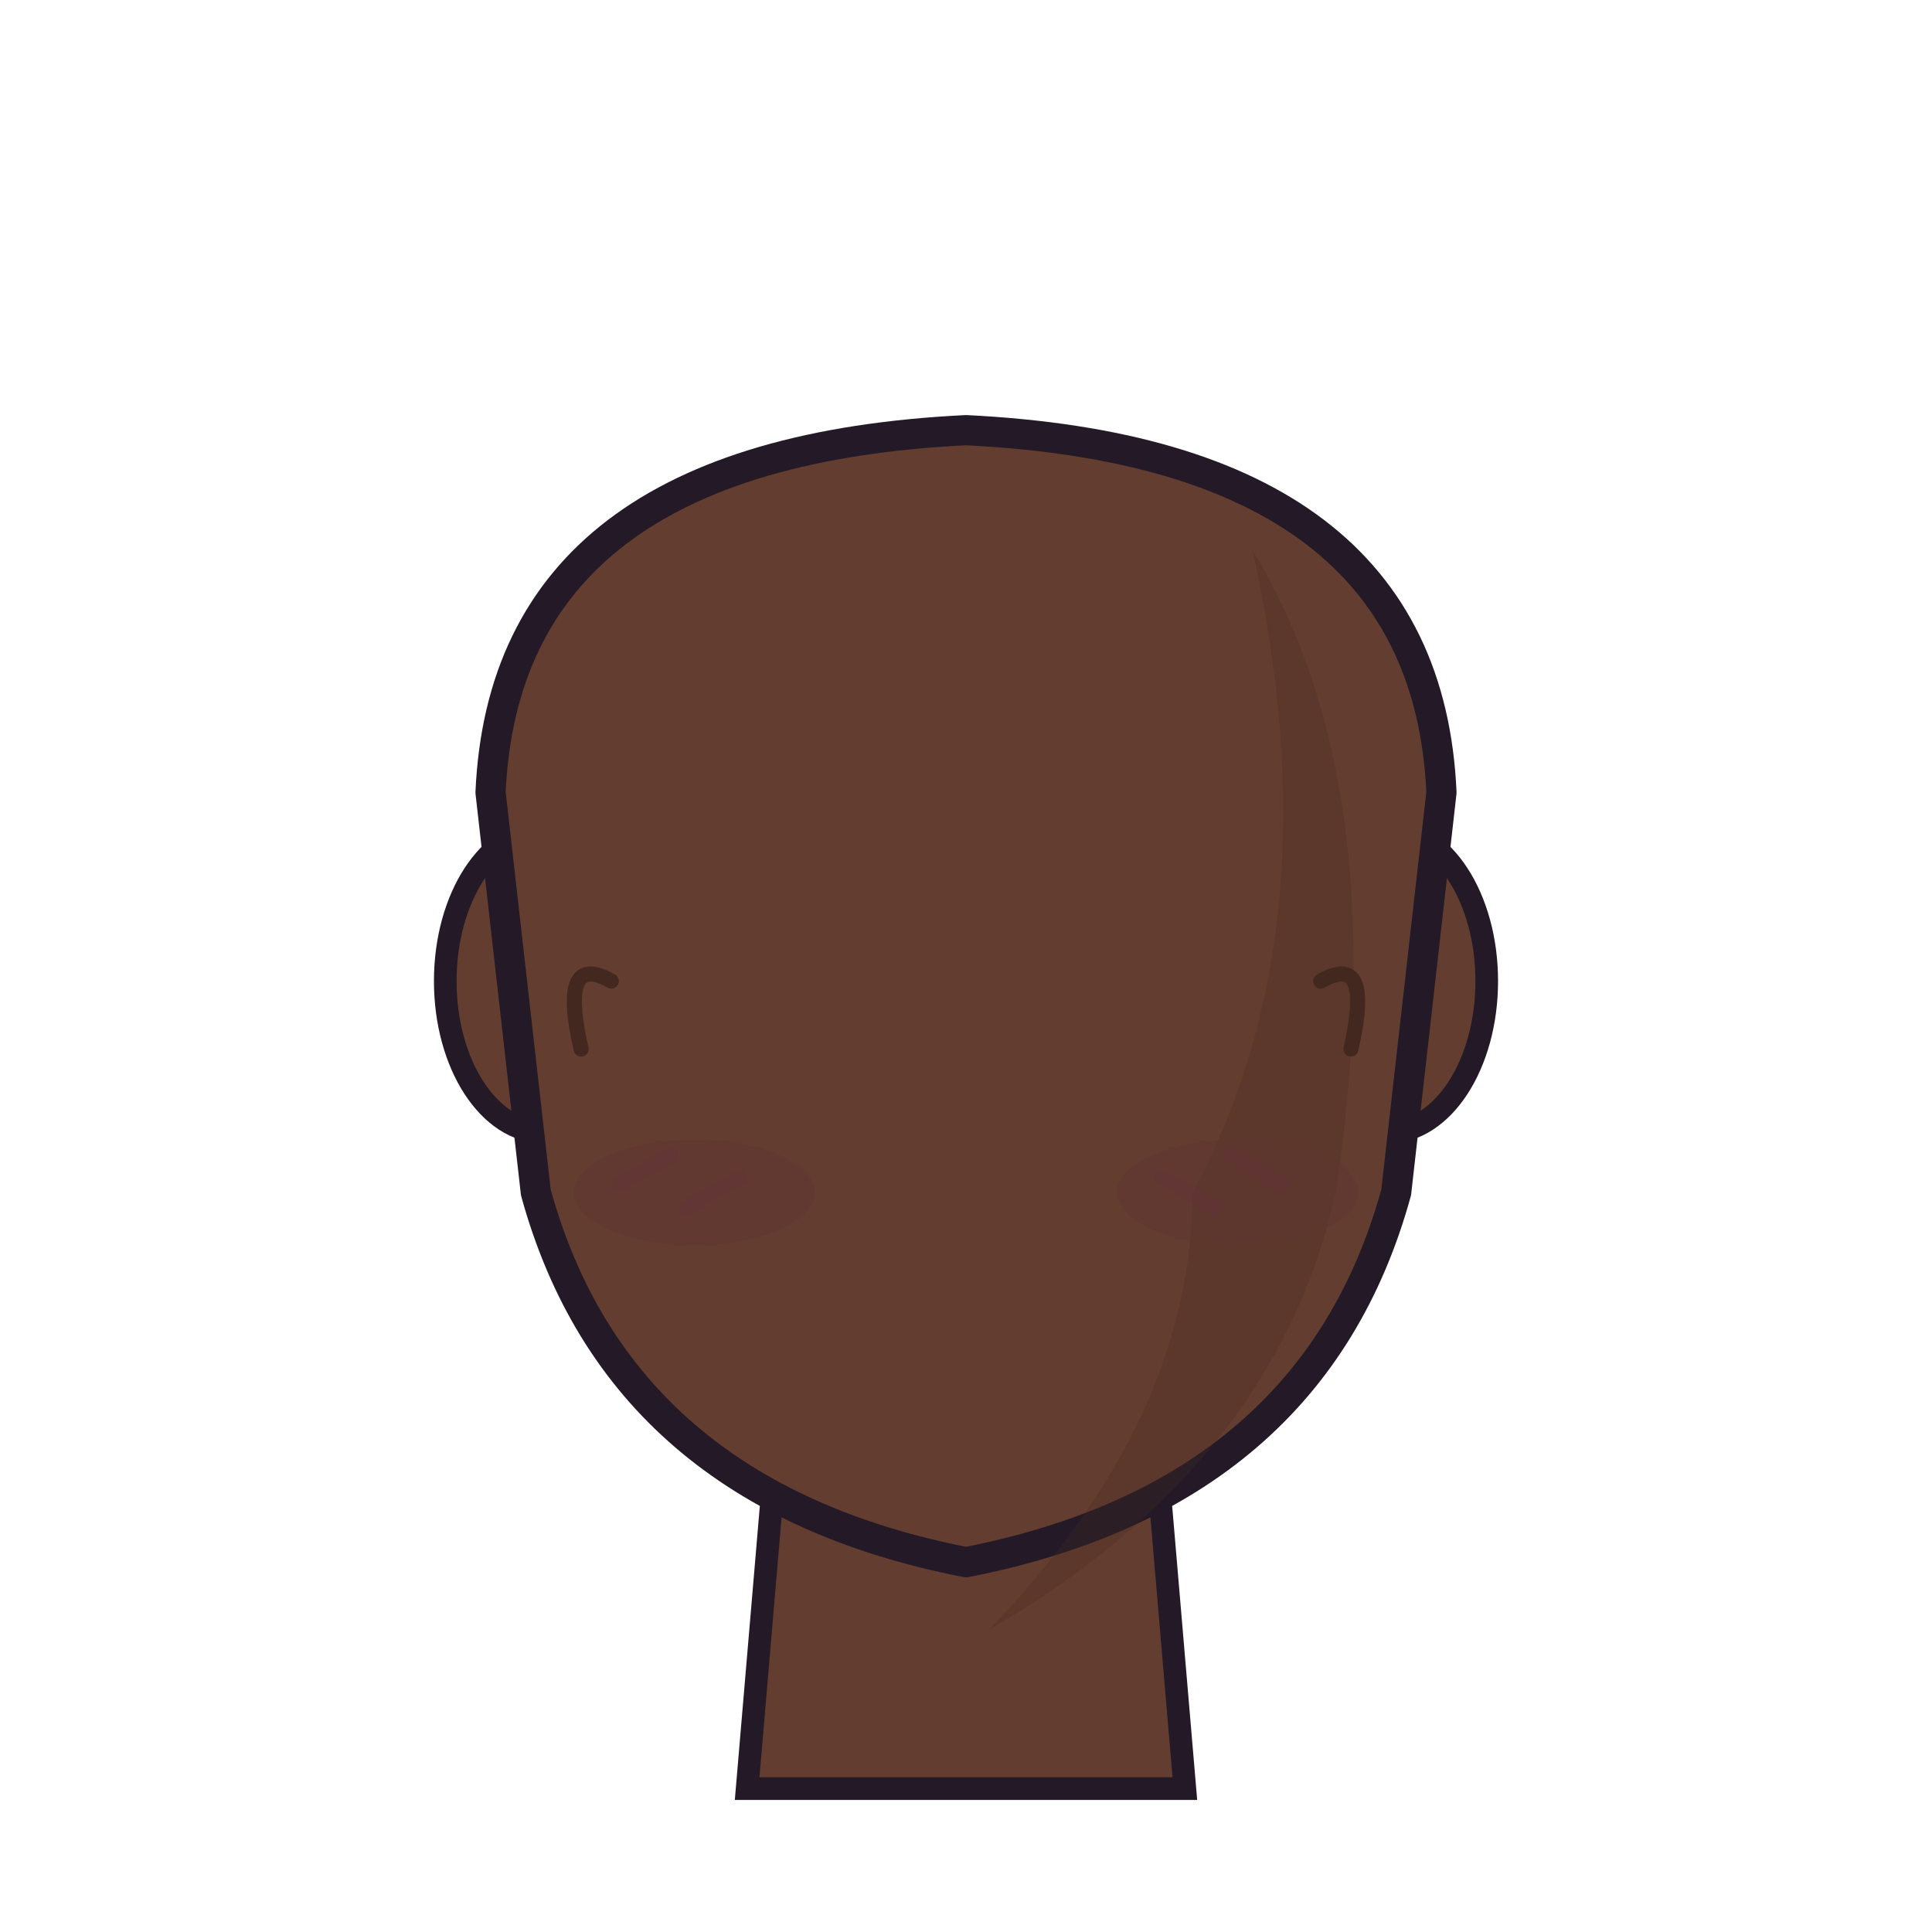
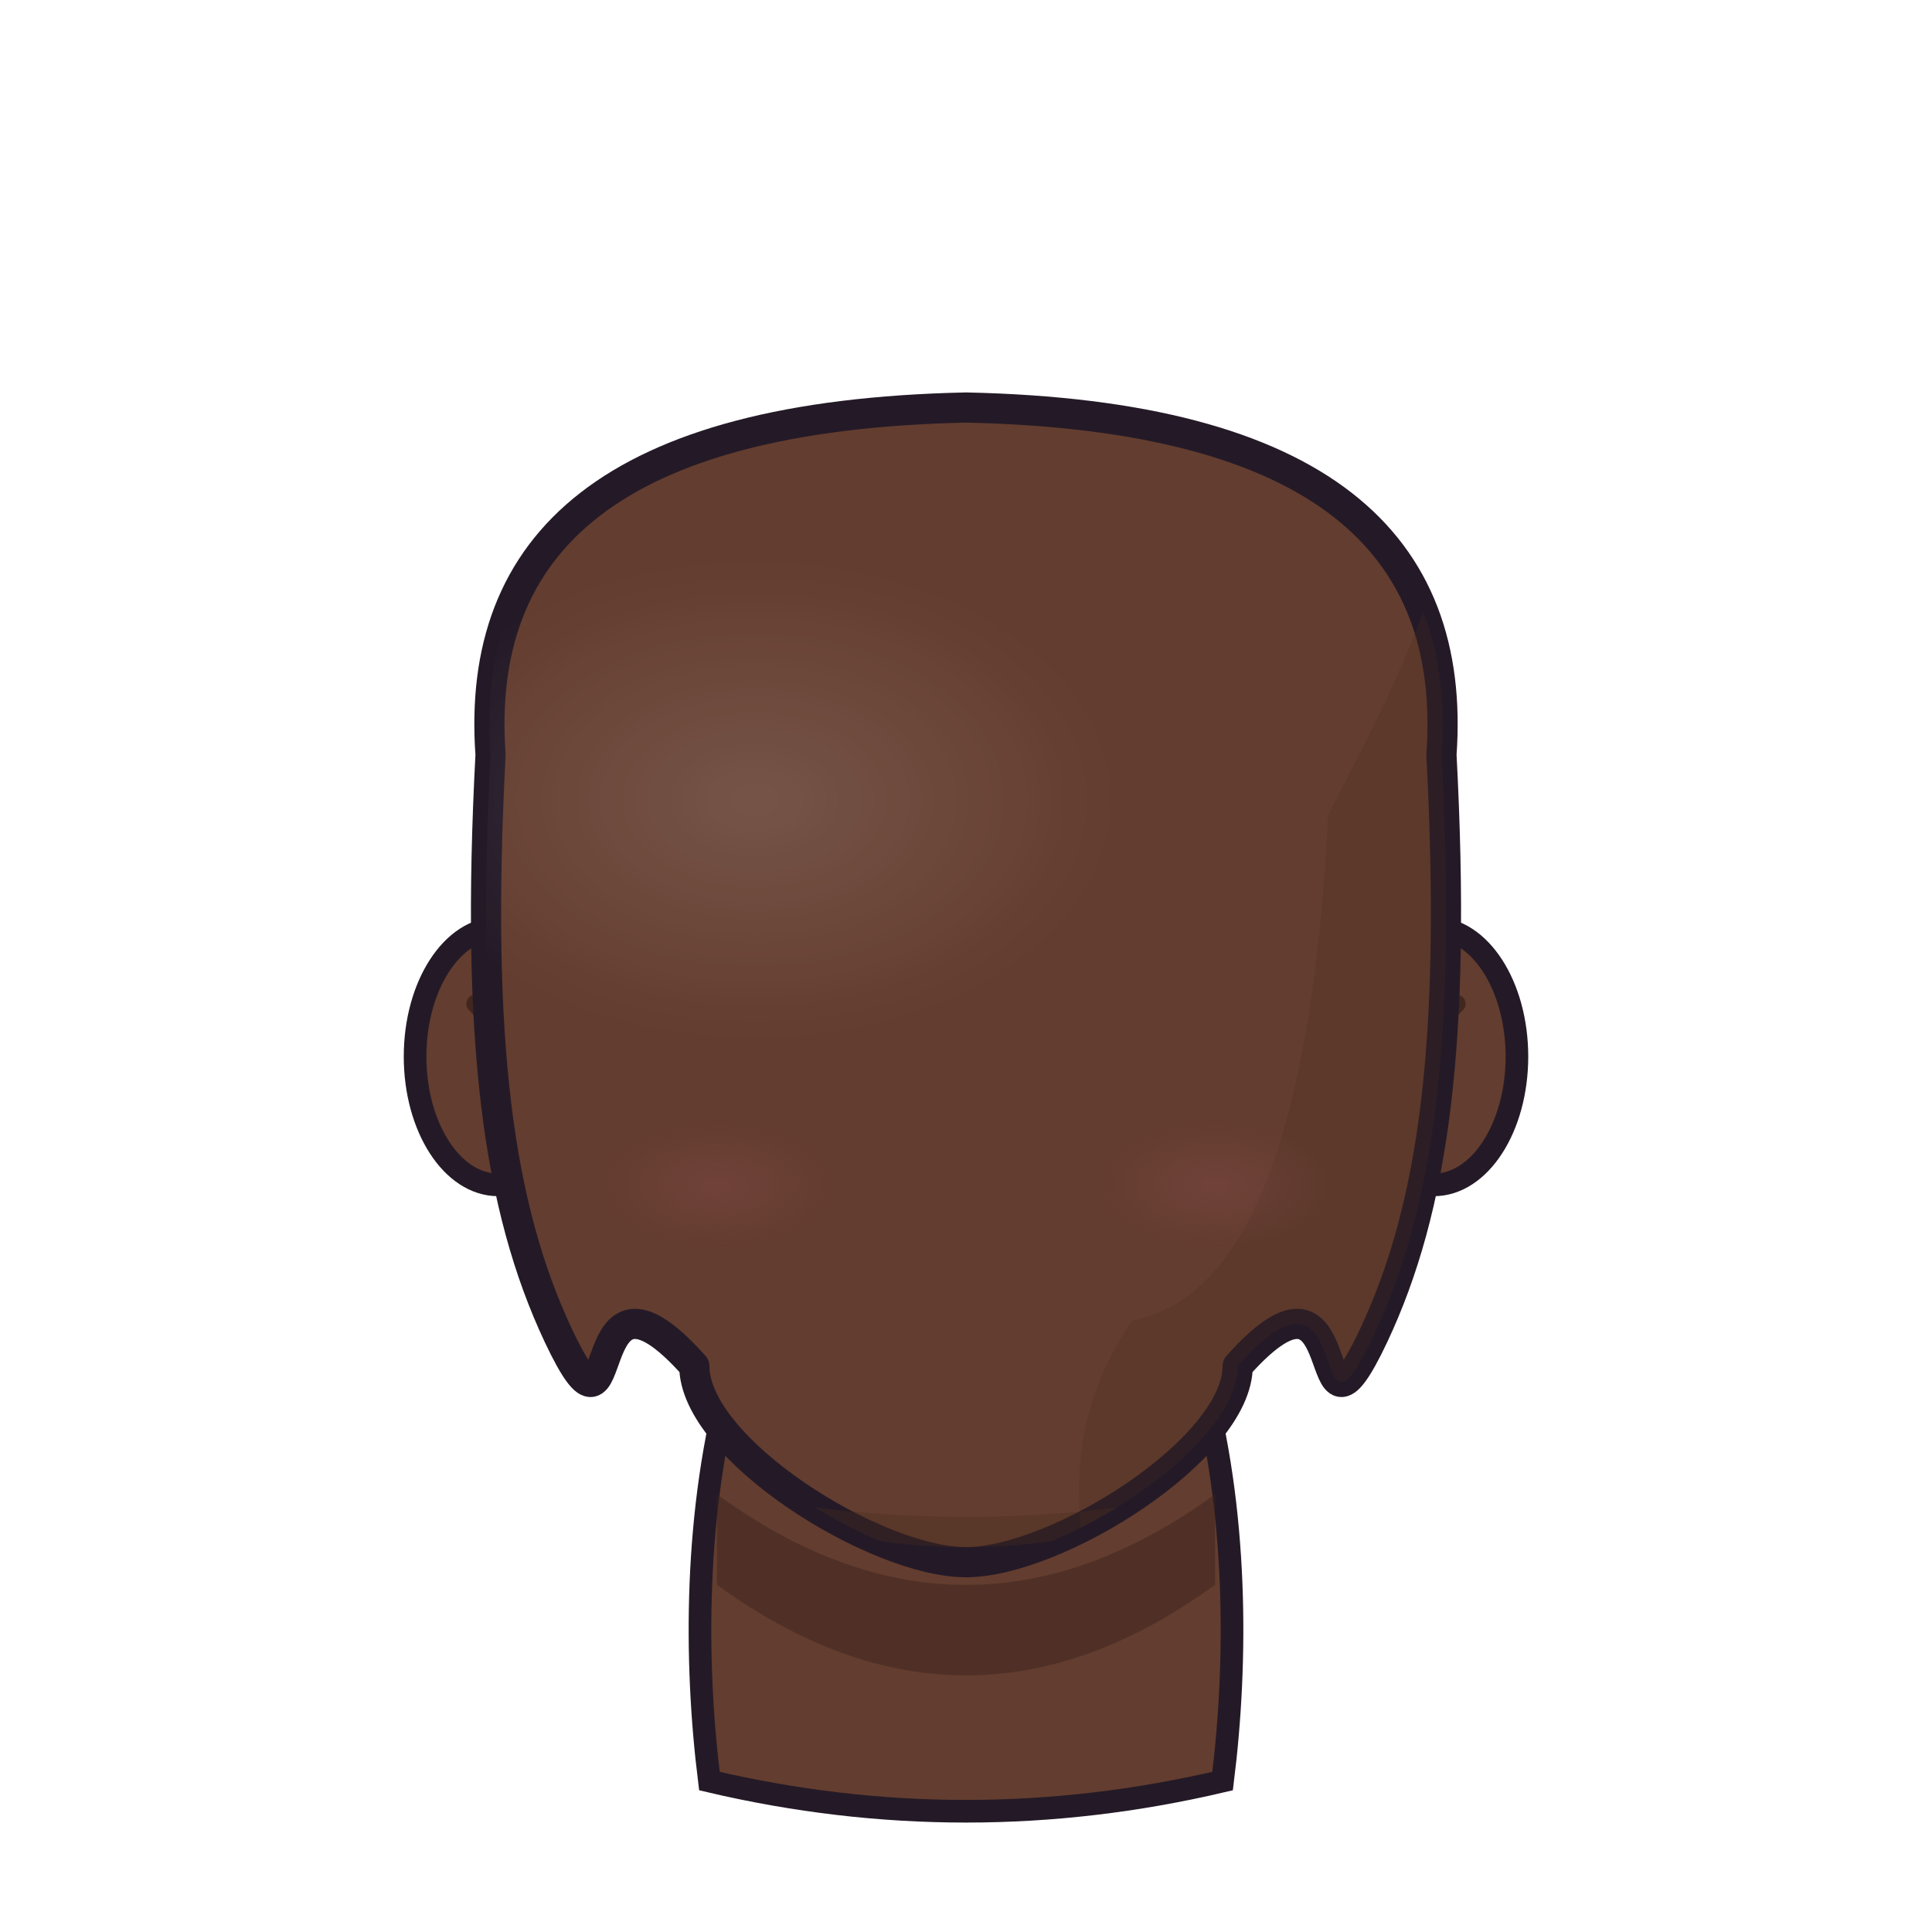
<svg xmlns="http://www.w3.org/2000/svg" viewBox="0 0 256 256" width="256" height="256" fill="none">
-   <path d="M103 190 L99 237 L157 237 L153 190Z" fill="#633d2f" stroke="#241a27" stroke-width="3" />
-   <ellipse cx="72" cy="130" rx="13" ry="20" fill="#633d2f" stroke="#241a27" stroke-width="3" />
-   <ellipse cx="184" cy="130" rx="13" ry="20" fill="#633d2f" stroke="#241a27" stroke-width="3" />
-   <path d="M65 105 Q67 60 128 57 Q189 60 191 105 L185 158 Q174 198 128 207 Q82 198 71 158Z" fill="#633d2f" stroke="#241a27" stroke-width="4" stroke-linejoin="round" />
-   <path d="M166 73 Q185 104 177 158 Q169 194 131 216 Q158 188 158 158 Q177 123 166 73Z" fill="#43281f" opacity=".24" />
-   <path d="M81 130 Q74 126 77 139 M175 130 Q182 126 179 139" stroke="#43281f" stroke-width="2" stroke-linecap="round" />
-   <ellipse cx="92" cy="158" rx="16" ry="7" fill="#603336" opacity=".34" />
-   <ellipse cx="164" cy="158" rx="16" ry="7" fill="#603336" opacity=".34" />
-   <path d="M82 157 l7 -4 M91 160 l7 -4 M154 156 l7 4 M163 153 l7 4" stroke="#603336" stroke-width="2" stroke-linecap="round" opacity=".48" />
+   <defs>
+     <radialGradient id="bl">
+       <stop offset="0" stop-color="#7e4642" stop-opacity=".5" />
+       <stop offset="1" stop-color="#7e4642" stop-opacity="0" />
+     </radialGradient>
+     <radialGradient id="hl">
+       <stop offset="0" stop-color="#ffffff" stop-opacity=".12" />
+       <stop offset="1" stop-color="#ffffff" stop-opacity="0" />
+     </radialGradient>
+     <clipPath id="fc">
+       <path d="M65 100C63 72 81 55 128 54C175 55 193 72 191 100C193 138 190 160 182 177C173 196 180 163 164 181C164 192 140 207 128 207C116 207 92 192 92 181C76 163 83 196 74 177C66 160 63 138 65 100Z" />
+     </clipPath>
+   </defs>
+   <path d="M97 182 C92 200 92 220 94 236 Q128 244 162 236 C164 220 164 200 159 182Z" fill="#633d2f" stroke="#241a27" stroke-width="3" />
+   <path d="M95 198 Q128 222 161 198 L161 210 Q128 234 95 210Z" fill="#3a221a" opacity=".45" />
+   <ellipse cx="66" cy="140" rx="11" ry="17" fill="#633d2f" stroke="#241a27" stroke-width="3" />
+   <ellipse cx="190" cy="140" rx="11" ry="17" fill="#633d2f" stroke="#241a27" stroke-width="3" />
+   <path d="M63 133 Q69 139 66 148 M193 133 Q187 139 190 148" stroke="#3a221a" stroke-width="2.4" stroke-linecap="round" fill="none" opacity=".8" />
+   <path d="M65 100C63 72 81 55 128 54C175 55 193 72 191 100C193 138 190 160 182 177C173 196 180 163 164 181C164 192 140 207 128 207C116 207 92 192 92 181C76 163 83 196 74 177C66 160 63 138 65 100Z" fill="#633d2f" stroke="#241a27" stroke-width="4" stroke-linejoin="round" />
+   <g clip-path="url(#fc)">
+     <path d="M176 108 C174 148 166 172 150 175 C138 193 146 205 142 211 L156 221 L262 221 L262 40 L199 40 C193 78 183 94 176 108Z" fill="#472a1e" opacity=".25" />
+     <path d="M92 197 Q128 213 164 197 Q128 205 92 197Z" fill="#472a1e" opacity=".35" />
+     <ellipse cx="100" cy="106" rx="48" ry="32" fill="url(#hl)" />
+   </g>
+   <ellipse cx="95" cy="157" rx="16" ry="8.5" fill="url(#bl)" />
+   <ellipse cx="161" cy="157" rx="16" ry="8.5" fill="url(#bl)" />
</svg>
